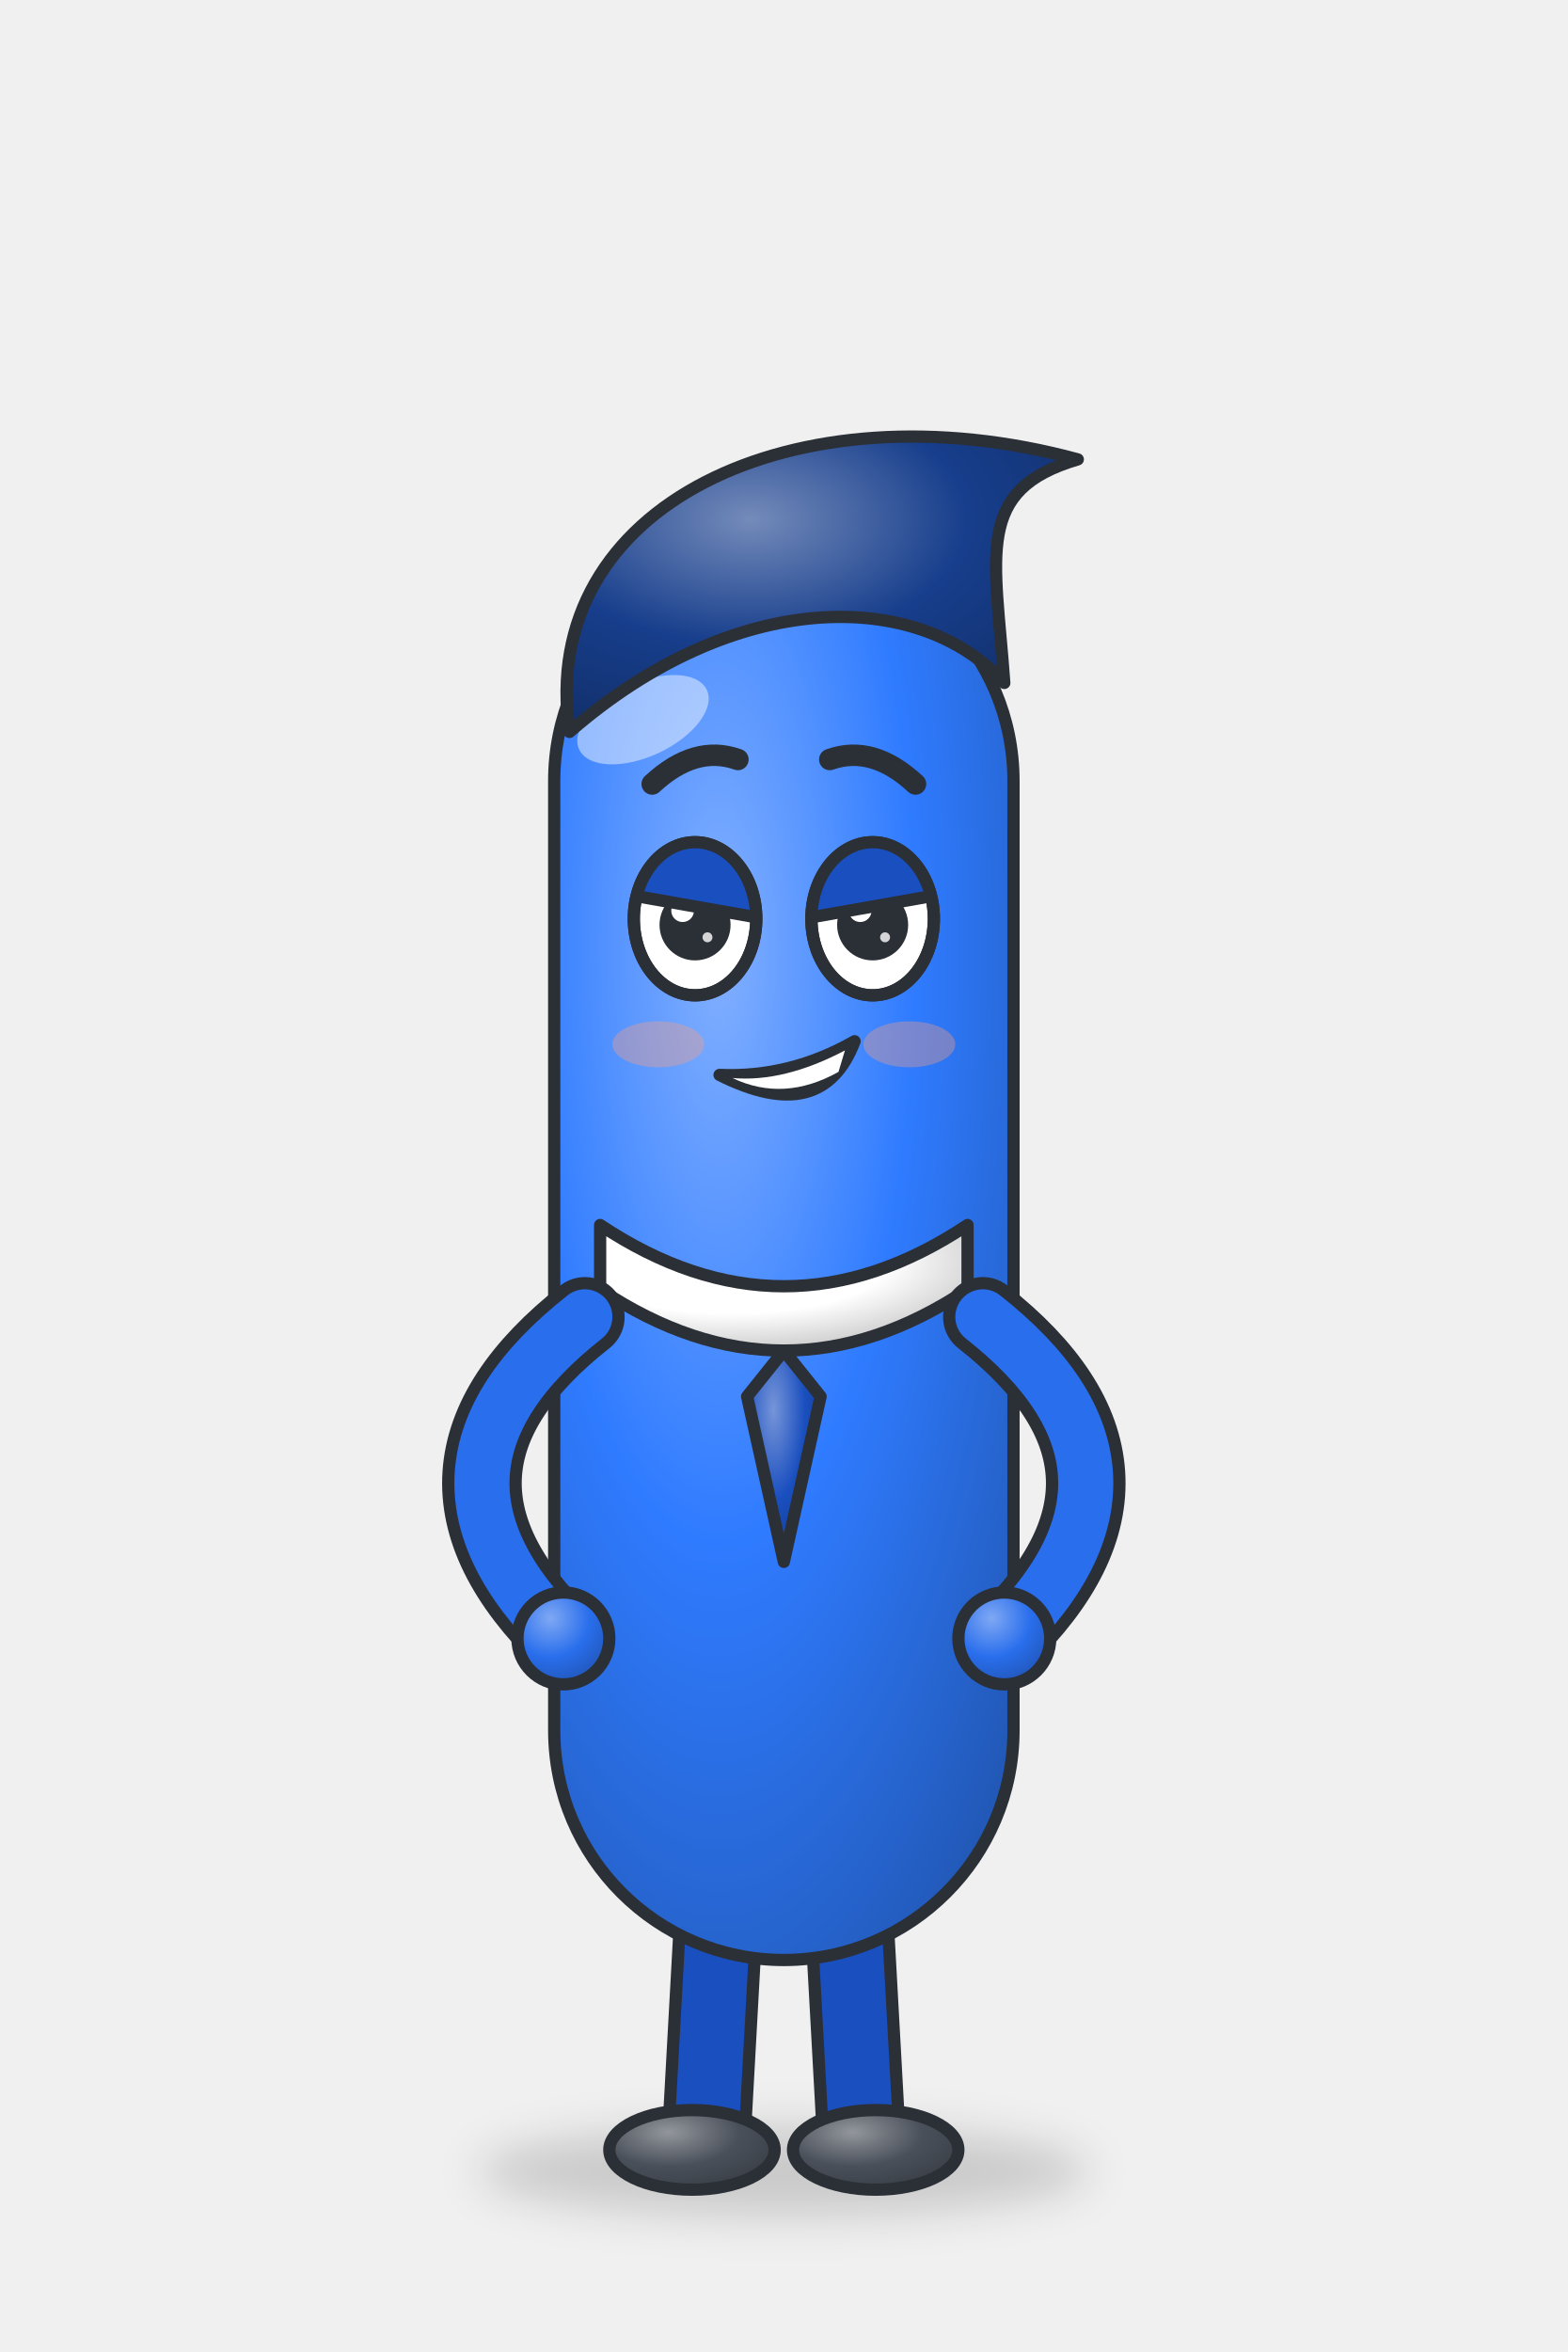
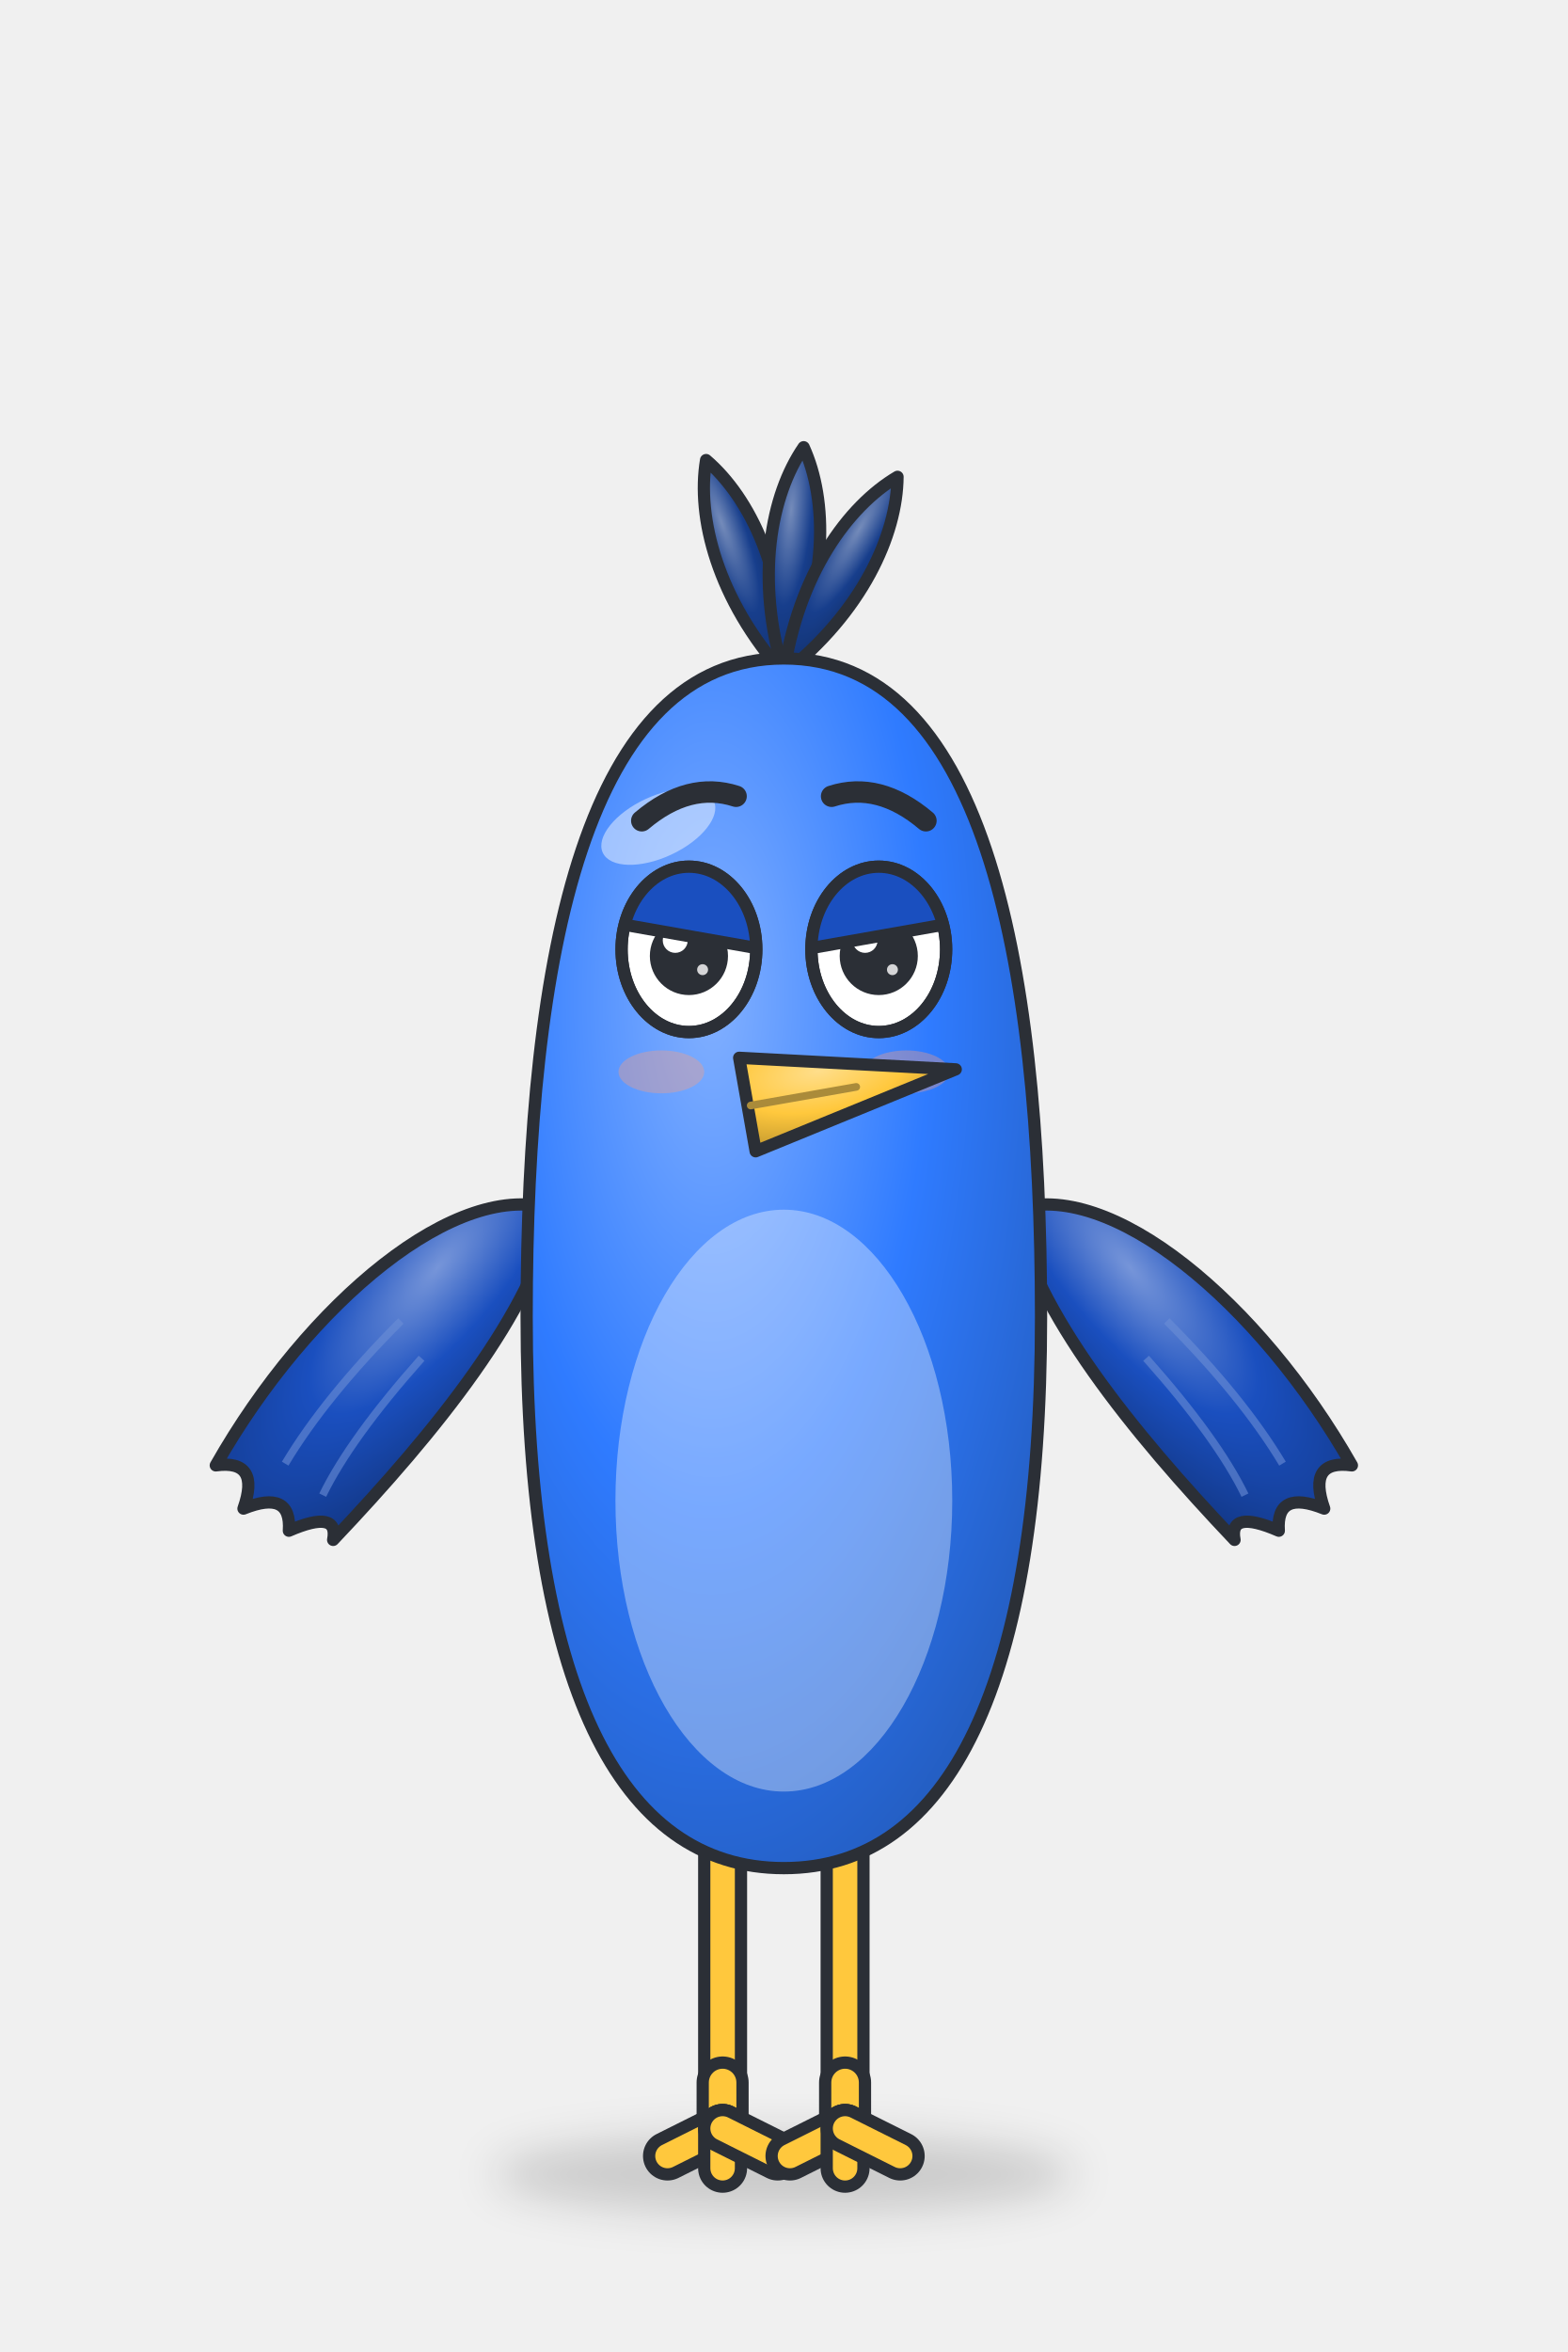
<svg xmlns="http://www.w3.org/2000/svg" width="1024" height="1536" viewBox="0 0 1024 1536">
  <defs>
    <filter id="soft" x="-50%" y="-50%" width="200%" height="200%">
      <feGaussianBlur stdDeviation="14" />
    </filter>
    <filter id="glow" x="-50%" y="-50%" width="200%" height="200%">
      <feGaussianBlur stdDeviation="30" />
    </filter>
-     <radialGradient id="ball4A505A" cx="0.36" cy="0.28" r="0.85">
-       <stop offset="0" stop-color="#92969C" />
-       <stop offset="0.5" stop-color="#4A505A" />
-       <stop offset="1" stop-color="#353A41" />
+     <radialGradient id="ball173E8C" cx="0.36" cy="0.28" r="0.85">
+       <stop offset="0" stop-color="#748BBA" />
+       <stop offset="0.5" stop-color="#173E8C" />
+       <stop offset="1" stop-color="#112D65" />
+     </radialGradient>
+     <radialGradient id="ball1A4FBF" cx="0.36" cy="0.28" r="0.85">
+       <stop offset="0" stop-color="#7695D9" />
+       <stop offset="0.5" stop-color="#1A4FBF" />
+       <stop offset="1" stop-color="#13398A" />
    </radialGradient>
    <radialGradient id="ball2F7BFF" cx="0.36" cy="0.28" r="0.85">
      <stop offset="0" stop-color="#82B0FF" />
      <stop offset="0.5" stop-color="#2F7BFF" />
      <stop offset="1" stop-color="#2259B8" />
    </radialGradient>
-     <radialGradient id="ballFFFFFF" cx="0.36" cy="0.28" r="0.85">
-       <stop offset="0" stop-color="#FFFFFF" />
-       <stop offset="0.5" stop-color="#FFFFFF" />
-       <stop offset="1" stop-color="#B8B8B8" />
-     </radialGradient>
-     <radialGradient id="ball1A4FBF" cx="0.36" cy="0.28" r="0.85">
-       <stop offset="0" stop-color="#7695D9" />
-       <stop offset="0.5" stop-color="#1A4FBF" />
-       <stop offset="1" stop-color="#13398A" />
-     </radialGradient>
-     <radialGradient id="ball173E8C" cx="0.36" cy="0.28" r="0.85">
-       <stop offset="0" stop-color="#748BBA" />
-       <stop offset="0.5" stop-color="#173E8C" />
-       <stop offset="1" stop-color="#112D65" />
-     </radialGradient>
    <clipPath id="eye1">
-       <ellipse cx="454" cy="600" rx="40" ry="50" />
+       <ellipse cx="450" cy="620" rx="44" ry="54" />
    </clipPath>
    <clipPath id="eye2">
-       <ellipse cx="570" cy="600" rx="40" ry="50" />
+       <ellipse cx="574" cy="620" rx="44" ry="54" />
    </clipPath>
-     <radialGradient id="ball296EEC" cx="0.36" cy="0.28" r="0.85">
-       <stop offset="0" stop-color="#7FA8F4" />
-       <stop offset="0.5" stop-color="#296EEC" />
-       <stop offset="1" stop-color="#1E4FAA" />
+     <radialGradient id="ballFFC83D" cx="0.36" cy="0.28" r="0.85">
+       <stop offset="0" stop-color="#FFDE8B" />
+       <stop offset="0.5" stop-color="#FFC83D" />
+       <stop offset="1" stop-color="#B8902C" />
    </radialGradient>
  </defs>
-   <ellipse cx="512" cy="1418" rx="200" ry="30" fill="#000" opacity="0.16" filter="url(#soft)" />
-   <path d="M470,1240 L462,1385" fill="none" stroke="#2B2F36" stroke-width="58" stroke-linecap="round" stroke-linejoin="round" />
-   <path d="M470,1240 L462,1385" fill="none" stroke="#1A4FBF" stroke-width="42" stroke-linecap="round" stroke-linejoin="round" />
-   <path d="M554,1240 L562,1385" fill="none" stroke="#2B2F36" stroke-width="58" stroke-linecap="round" stroke-linejoin="round" />
-   <path d="M554,1240 L562,1385" fill="none" stroke="#1A4FBF" stroke-width="42" stroke-linecap="round" stroke-linejoin="round" />
-   <ellipse cx="452" cy="1404" rx="54" ry="26" fill="url(#ball4A505A)" stroke="#2B2F36" stroke-width="8" stroke-linejoin="round" />
-   <ellipse cx="572" cy="1404" rx="54" ry="26" fill="url(#ball4A505A)" stroke="#2B2F36" stroke-width="8" stroke-linejoin="round" />
-   <path d="M362,510 A150,150 0 0 1 662,510 L662,1130 A150,150 0 0 1 362,1130 Z" fill="url(#ball2F7BFF)" stroke="#2B2F36" stroke-width="8" stroke-linejoin="round" />
-   <ellipse cx="420" cy="470" rx="46" ry="24" fill="#FFFFFF" opacity="0.45" transform="rotate(-25 420 470)" />
-   <path d="M392,800 Q512,880 632,800 L632,842 Q512,922 392,842 Z" fill="url(#ballFFFFFF)" stroke="#2B2F36" stroke-width="8" stroke-linejoin="round" />
-   <path d="M512,882 L488,912 L512,1020 L536,912 Z" fill="url(#ball1A4FBF)" stroke="#2B2F36" stroke-width="8" stroke-linejoin="round" />
-   <path d="M372,478 C350,330 520,250 704,300 C636,320 650,362 656,446 C600,384 480,384 372,478 Z" fill="url(#ball173E8C)" stroke="#2B2F36" stroke-width="8" stroke-linejoin="round" />
-   <ellipse cx="430" cy="682" rx="30" ry="15" fill="#FF9E7A" opacity="0.35" />
-   <ellipse cx="594" cy="682" rx="30" ry="15" fill="#FF9E7A" opacity="0.35" />
-   <ellipse cx="454" cy="600" rx="40" ry="50" fill="#FFFFFF" stroke="#2B2F36" stroke-width="8" stroke-linejoin="round" />
-   <circle cx="454" cy="604" r="23.2" fill="#2B2F36" />
-   <circle cx="445.88" cy="594.72" r="7.424" fill="#FFF" />
-   <circle cx="462.12" cy="612.12" r="3.248" fill="#FFF" opacity="0.8" />
+   <ellipse cx="512" cy="1420" rx="190" ry="26" fill="#000" opacity="0.16" filter="url(#soft)" />
+   <path d="M472,1180 L472,1385" fill="none" stroke="#2B2F36" stroke-width="32" stroke-linecap="round" stroke-linejoin="round" />
+   <path d="M472,1180 L472,1385" fill="none" stroke="#FFC83D" stroke-width="16" stroke-linecap="round" stroke-linejoin="round" />
+   <path d="M472,1360 L472,1390" fill="none" stroke="#2B2F36" stroke-width="34" stroke-linecap="round" stroke-linejoin="round" />
+   <path d="M472,1360 L472,1390" fill="none" stroke="#FFC83D" stroke-width="18" stroke-linecap="round" stroke-linejoin="round" />
+   <path d="M472,1390 L436,1408" fill="none" stroke="#2B2F36" stroke-width="32" stroke-linecap="round" stroke-linejoin="round" />
+   <path d="M472,1390 L436,1408" fill="none" stroke="#FFC83D" stroke-width="16" stroke-linecap="round" stroke-linejoin="round" />
+   <path d="M472,1390 L472,1416" fill="none" stroke="#2B2F36" stroke-width="32" stroke-linecap="round" stroke-linejoin="round" />
+   <path d="M472,1390 L472,1416" fill="none" stroke="#FFC83D" stroke-width="16" stroke-linecap="round" stroke-linejoin="round" />
+   <path d="M472,1390 L508,1408" fill="none" stroke="#2B2F36" stroke-width="32" stroke-linecap="round" stroke-linejoin="round" />
+   <path d="M472,1390 L508,1408" fill="none" stroke="#FFC83D" stroke-width="16" stroke-linecap="round" stroke-linejoin="round" />
+   <path d="M552,1180 L552,1385" fill="none" stroke="#2B2F36" stroke-width="32" stroke-linecap="round" stroke-linejoin="round" />
+   <path d="M552,1180 L552,1385" fill="none" stroke="#FFC83D" stroke-width="16" stroke-linecap="round" stroke-linejoin="round" />
+   <path d="M552,1360 L552,1390" fill="none" stroke="#2B2F36" stroke-width="34" stroke-linecap="round" stroke-linejoin="round" />
+   <path d="M552,1360 L552,1390" fill="none" stroke="#FFC83D" stroke-width="18" stroke-linecap="round" stroke-linejoin="round" />
+   <path d="M552,1390 L516,1408" fill="none" stroke="#2B2F36" stroke-width="32" stroke-linecap="round" stroke-linejoin="round" />
+   <path d="M552,1390 L516,1408" fill="none" stroke="#FFC83D" stroke-width="16" stroke-linecap="round" stroke-linejoin="round" />
+   <path d="M552,1390 L552,1416" fill="none" stroke="#2B2F36" stroke-width="32" stroke-linecap="round" stroke-linejoin="round" />
+   <path d="M552,1390 L552,1416" fill="none" stroke="#FFC83D" stroke-width="16" stroke-linecap="round" stroke-linejoin="round" />
+   <path d="M552,1390 L588,1408" fill="none" stroke="#2B2F36" stroke-width="32" stroke-linecap="round" stroke-linejoin="round" />
+   <path d="M552,1390 L588,1408" fill="none" stroke="#FFC83D" stroke-width="16" stroke-linecap="round" stroke-linejoin="round" />
+   <path d="M0,0 C-22,-55 -17,-105 0,-135 C17,-105 22,-55 0,0 Z" fill="url(#ball173E8C)" stroke="#2B2F36" stroke-width="8" stroke-linejoin="round" vector-effect="non-scaling-stroke" transform="translate(512 440) rotate(-20) scale(1.1)" />
+   <path d="M0,0 C-22,-55 -17,-105 0,-135 C17,-105 22,-55 0,0 Z" fill="url(#ball173E8C)" stroke="#2B2F36" stroke-width="8" stroke-linejoin="round" vector-effect="non-scaling-stroke" transform="translate(512 440) rotate(5) scale(1.1)" />
+   <path d="M0,0 C-22,-55 -17,-105 0,-135 C17,-105 22,-55 0,0 Z" fill="url(#ball173E8C)" stroke="#2B2F36" stroke-width="8" stroke-linejoin="round" vector-effect="non-scaling-stroke" transform="translate(512 440) rotate(30) scale(1.1)" />
+   <g transform="translate(362 790) scale(1 1) rotate(40) scale(1 1)">
+     <path d="M0,0 C-62,24 -84,150 -62,270 Q-42,248 -30,280 Q-14,250 2,272 Q18,240 28,258 C34,160 32,60 0,0 Z" fill="url(#ball1A4FBF)" stroke="#2B2F36" stroke-width="8" stroke-linejoin="round" vector-effect="non-scaling-stroke" />
+     <path d="M-30,120 Q-36,190 -28,240 M-4,130 Q-6,200 4,240" fill="none" stroke="#6A8DD5" stroke-width="5" opacity="0.6" vector-effect="non-scaling-stroke" />
+   </g>
+   <g transform="translate(662 790) scale(-1 1) rotate(40) scale(1 1)">
+     <path d="M0,0 C-62,24 -84,150 -62,270 Q-42,248 -30,280 Q-14,250 2,272 Q18,240 28,258 C34,160 32,60 0,0 Z" fill="url(#ball1A4FBF)" stroke="#2B2F36" stroke-width="8" stroke-linejoin="round" vector-effect="non-scaling-stroke" />
+     <path d="M-30,120 Q-36,190 -28,240 M-4,130 Q-6,200 4,240" fill="none" stroke="#6A8DD5" stroke-width="5" opacity="0.6" vector-effect="non-scaling-stroke" />
+   </g>
+   <path d="M512,430 C640,430 680,620 680,860 C680,1100 620,1220 512,1220 C404,1220 344,1100 344,860 C344,620 384,430 512,430 Z" fill="url(#ball2F7BFF)" stroke="#2B2F36" stroke-width="8" stroke-linejoin="round" />
+   <ellipse cx="512" cy="980" rx="110" ry="190" fill="#FFF" opacity="0.35" />
+   <ellipse cx="430" cy="540" rx="40" ry="20" fill="#FFFFFF" opacity="0.45" transform="rotate(-25 430 540)" />
+   <ellipse cx="432" cy="700" rx="28" ry="14" fill="#FF9E7A" opacity="0.35" />
+   <ellipse cx="592" cy="700" rx="28" ry="14" fill="#FF9E7A" opacity="0.35" />
+   <ellipse cx="450" cy="620" rx="44" ry="54" fill="#FFFFFF" stroke="#2B2F36" stroke-width="8" stroke-linejoin="round" />
+   <circle cx="450" cy="624.32" r="25.52" fill="#2B2F36" />
+   <circle cx="441.068" cy="614.112" r="8.166" fill="#FFF" />
+   <circle cx="458.932" cy="633.252" r="3.573" fill="#FFF" opacity="0.8" />
  <g clip-path="url(#eye1)">
-     <g transform="rotate(10 454 592)">
-       <rect x="374" y="500" width="160" height="92" fill="#1A4FBF" />
-       <line x1="374" y1="592" x2="534" y2="592" stroke="#2B2F36" stroke-width="8" />
+     <g transform="rotate(10 450 611.36)">
+       <rect x="362" y="512" width="176" height="99.36" fill="#1A4FBF" />
+       <line x1="362" y1="611.36" x2="538" y2="611.36" stroke="#2B2F36" stroke-width="8" />
    </g>
  </g>
-   <ellipse cx="454" cy="600" rx="40" ry="50" fill="none" stroke="#2B2F36" stroke-width="8" stroke-linejoin="round" />
-   <path d="M426,512 Q454,486 482,496" fill="none" stroke="#2B2F36" stroke-width="14" stroke-linecap="round" stroke-linejoin="round" />
-   <ellipse cx="570" cy="600" rx="40" ry="50" fill="#FFFFFF" stroke="#2B2F36" stroke-width="8" stroke-linejoin="round" />
-   <circle cx="570" cy="604" r="23.2" fill="#2B2F36" />
-   <circle cx="561.88" cy="594.72" r="7.424" fill="#FFF" />
-   <circle cx="578.12" cy="612.12" r="3.248" fill="#FFF" opacity="0.8" />
+   <ellipse cx="450" cy="620" rx="44" ry="54" fill="none" stroke="#2B2F36" stroke-width="8" stroke-linejoin="round" />
+   <path d="M419.2,536 Q450,510 480.8,520" fill="none" stroke="#2B2F36" stroke-width="14" stroke-linecap="round" stroke-linejoin="round" />
+   <ellipse cx="574" cy="620" rx="44" ry="54" fill="#FFFFFF" stroke="#2B2F36" stroke-width="8" stroke-linejoin="round" />
+   <circle cx="574" cy="624.32" r="25.52" fill="#2B2F36" />
+   <circle cx="565.068" cy="614.112" r="8.166" fill="#FFF" />
+   <circle cx="582.932" cy="633.252" r="3.573" fill="#FFF" opacity="0.8" />
  <g clip-path="url(#eye2)">
-     <g transform="rotate(-10 570 592)">
-       <rect x="490" y="500" width="160" height="92" fill="#1A4FBF" />
-       <line x1="490" y1="592" x2="650" y2="592" stroke="#2B2F36" stroke-width="8" />
+     <g transform="rotate(-10 574 611.36)">
+       <rect x="486" y="512" width="176" height="99.36" fill="#1A4FBF" />
+       <line x1="486" y1="611.36" x2="662" y2="611.36" stroke="#2B2F36" stroke-width="8" />
    </g>
  </g>
-   <ellipse cx="570" cy="600" rx="40" ry="50" fill="none" stroke="#2B2F36" stroke-width="8" stroke-linejoin="round" />
-   <path d="M598,512 Q570,486 542,496" fill="none" stroke="#2B2F36" stroke-width="14" stroke-linecap="round" stroke-linejoin="round" />
-   <path d="M470,702 Q516.2,704 558.2,680 Q537.2,735.8 470,702 Z" fill="#2B2F36" stroke="#2B2F36" stroke-width="8" stroke-linejoin="round" />
-   <path d="M478.4,704 Q512,707 551.9,686 L547.7,700 Q512,720 478.4,704 Z" fill="#FFFFFF" />
-   <path d="M382,860 Q255,960 368,1070" fill="none" stroke="#2B2F36" stroke-width="52" stroke-linecap="round" stroke-linejoin="round" />
-   <path d="M382,860 Q255,960 368,1070" fill="none" stroke="#296EEC" stroke-width="36" stroke-linecap="round" stroke-linejoin="round" />
-   <circle cx="368" cy="1070" r="30" fill="url(#ball296EEC)" stroke="#2B2F36" stroke-width="8" />
-   <path d="M642,860 Q769,960 656,1070" fill="none" stroke="#2B2F36" stroke-width="52" stroke-linecap="round" stroke-linejoin="round" />
-   <path d="M642,860 Q769,960 656,1070" fill="none" stroke="#296EEC" stroke-width="36" stroke-linecap="round" stroke-linejoin="round" />
-   <circle cx="656" cy="1070" r="30" fill="url(#ball296EEC)" stroke="#2B2F36" stroke-width="8" />
+   <ellipse cx="574" cy="620" rx="44" ry="54" fill="none" stroke="#2B2F36" stroke-width="8" stroke-linejoin="round" />
+   <path d="M604.8,536 Q574,510 543.2,520" fill="none" stroke="#2B2F36" stroke-width="14" stroke-linecap="round" stroke-linejoin="round" />
+   <g transform="rotate(-10 490 720)">
+     <path d="M488,690 L626,722 L488,752 Z" fill="url(#ballFFC83D)" stroke="#2B2F36" stroke-width="8" stroke-linejoin="round" />
+     <path d="M490,722 L560,722" fill="none" stroke="#AA8B3A" stroke-width="5" stroke-linecap="round" stroke-linejoin="round" />
+   </g>
</svg>
